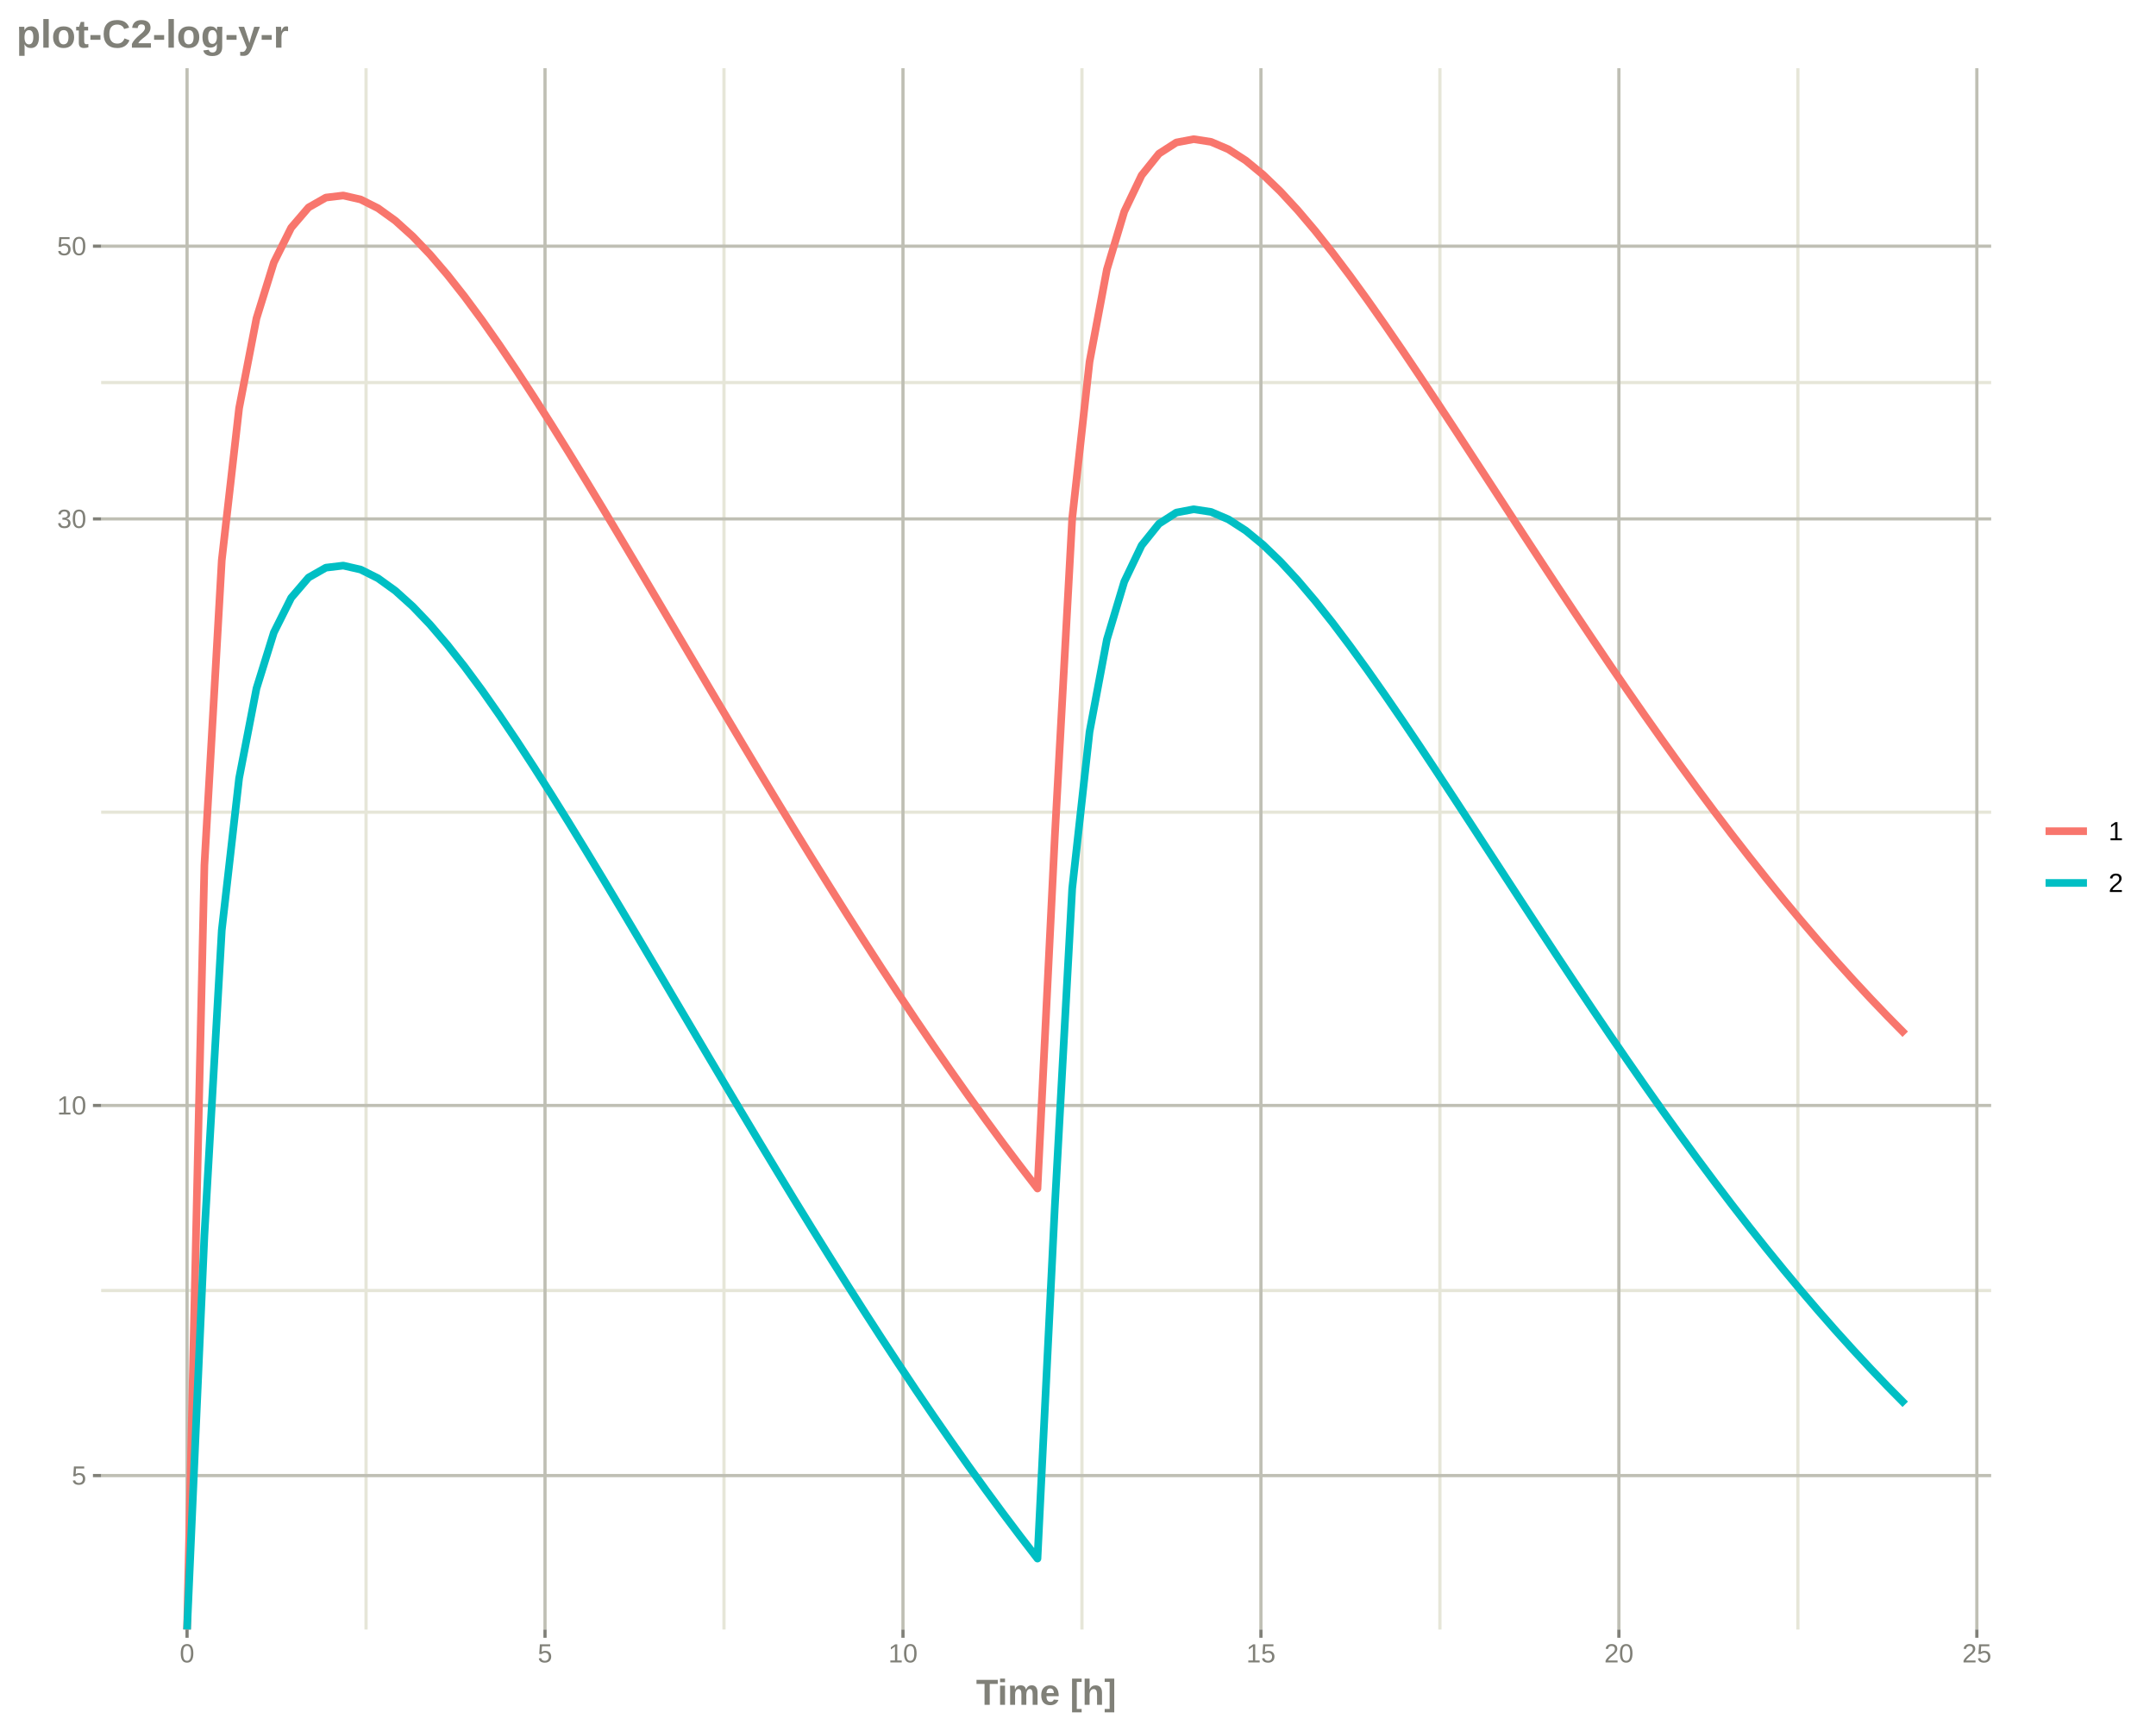
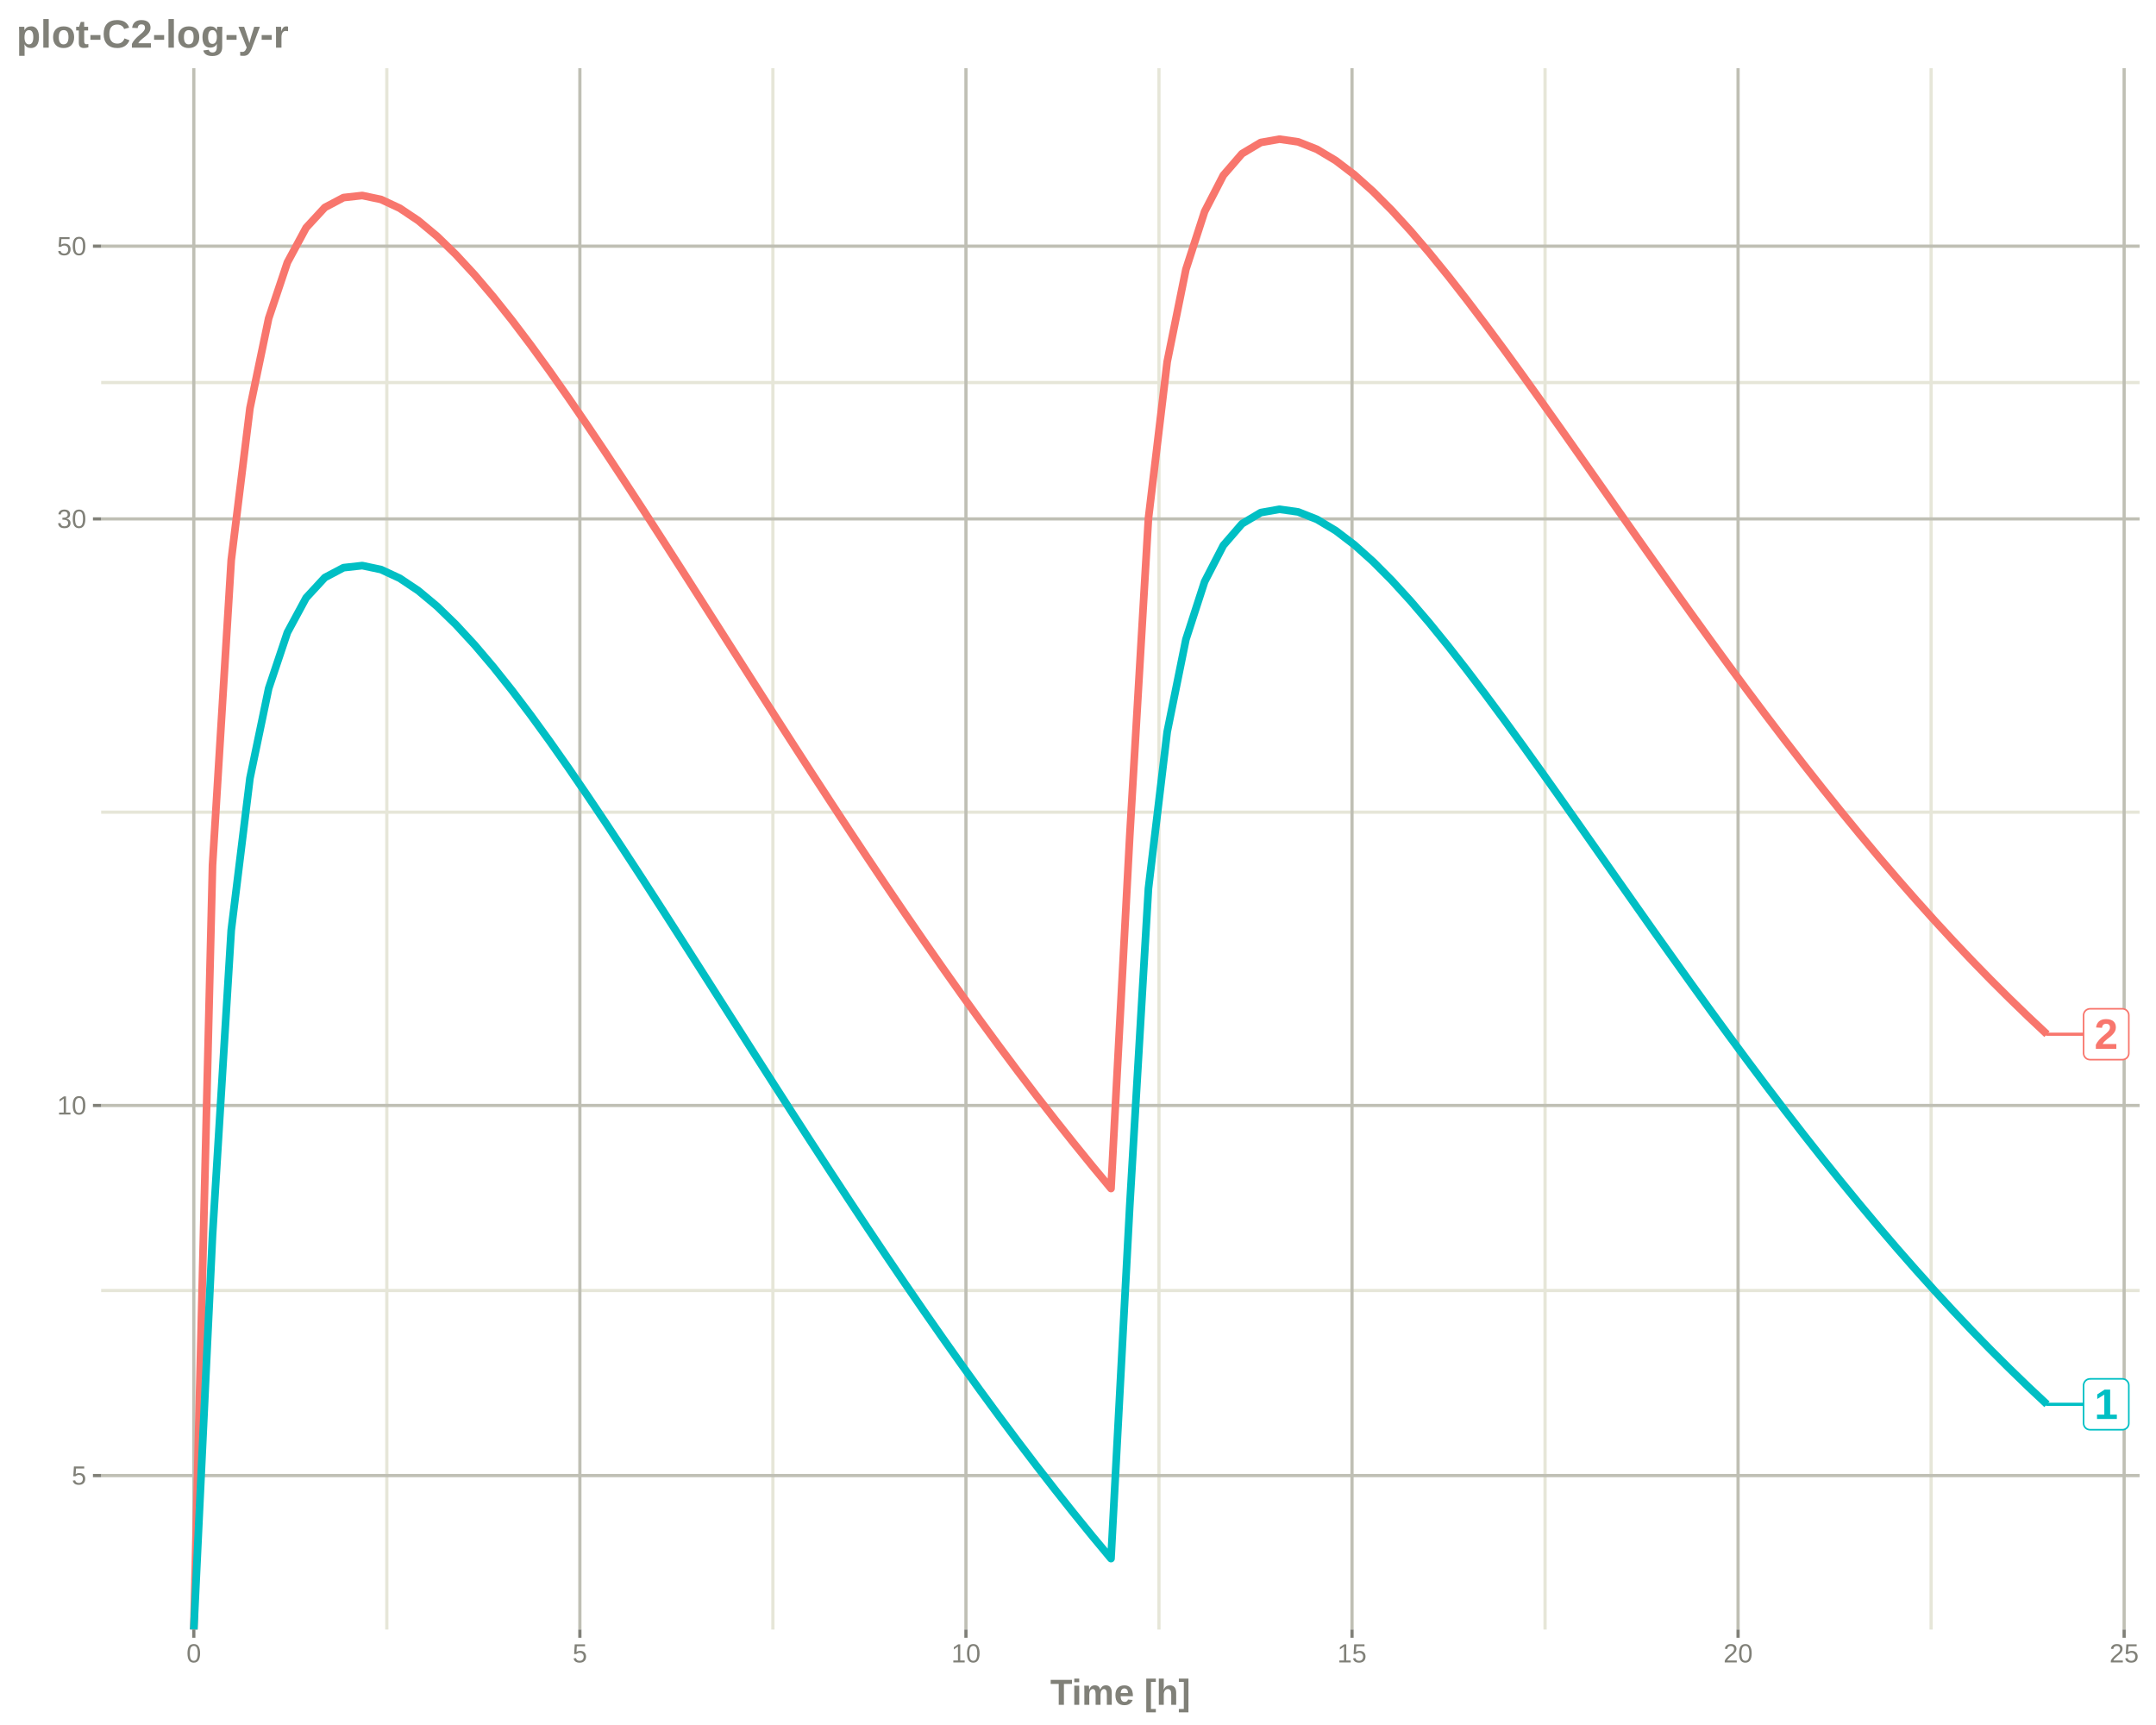
<svg xmlns="http://www.w3.org/2000/svg" viewBox="0 0 720.00 576.00">
  <defs>
    <style type="text/css">
    line, polyline, polygon, path, rect, circle {
      fill: none;
      stroke: #000000;
      stroke-linecap: round;
      stroke-linejoin: round;
      stroke-miterlimit: 10.00;
    }
  </style>
  </defs>
  <rect width="100%" height="100%" style="stroke: none; fill: #FFFFFF;" />
  <rect x="0.00" y="0.00" width="720.00" height="576.00" style="stroke-width: 1.07; stroke: #FFFFFF; fill: #FFFFFF;" />
  <defs>
-     <clipPath id="cpMzMuNzh8NjY0Ljk1fDU0NC4xM3wyMi43Nw==">
-       <rect x="33.78" y="22.77" width="631.18" height="521.36" />
+     <clipPath id="cpMzMuNzh8NzE0LjUyfDU0NC4xM3wyMi43Nw==">
+       <rect x="33.78" y="22.77" width="680.74" height="521.36" />
    </clipPath>
  </defs>
-   <rect x="33.78" y="22.77" width="631.18" height="521.36" style="stroke-width: 1.07; stroke: none; fill: #FFFFFF;" clip-path="url(#cpMzMuNzh8NjY0Ljk1fDU0NC4xM3wyMi43Nw==)" />
-   <polyline points="33.78,430.92 664.95,430.92 " style="stroke-width: 1.07; stroke: #E6E6D8; stroke-linecap: butt;" clip-path="url(#cpMzMuNzh8NjY0Ljk1fDU0NC4xM3wyMi43Nw==)" />
-   <polyline points="33.78,271.20 664.95,271.20 " style="stroke-width: 1.07; stroke: #E6E6D8; stroke-linecap: butt;" clip-path="url(#cpMzMuNzh8NjY0Ljk1fDU0NC4xM3wyMi43Nw==)" />
-   <polyline points="33.78,127.73 664.95,127.73 " style="stroke-width: 1.07; stroke: #E6E6D8; stroke-linecap: butt;" clip-path="url(#cpMzMuNzh8NjY0Ljk1fDU0NC4xM3wyMi43Nw==)" />
-   <polyline points="122.24,544.13 122.24,22.77 " style="stroke-width: 1.07; stroke: #E6E6D8; stroke-linecap: butt;" clip-path="url(#cpMzMuNzh8NjY0Ljk1fDU0NC4xM3wyMi43Nw==)" />
-   <polyline points="241.78,544.13 241.78,22.77 " style="stroke-width: 1.07; stroke: #E6E6D8; stroke-linecap: butt;" clip-path="url(#cpMzMuNzh8NjY0Ljk1fDU0NC4xM3wyMi43Nw==)" />
-   <polyline points="361.32,544.13 361.32,22.77 " style="stroke-width: 1.07; stroke: #E6E6D8; stroke-linecap: butt;" clip-path="url(#cpMzMuNzh8NjY0Ljk1fDU0NC4xM3wyMi43Nw==)" />
-   <polyline points="480.86,544.13 480.86,22.77 " style="stroke-width: 1.07; stroke: #E6E6D8; stroke-linecap: butt;" clip-path="url(#cpMzMuNzh8NjY0Ljk1fDU0NC4xM3wyMi43Nw==)" />
-   <polyline points="600.40,544.13 600.40,22.77 " style="stroke-width: 1.07; stroke: #E6E6D8; stroke-linecap: butt;" clip-path="url(#cpMzMuNzh8NjY0Ljk1fDU0NC4xM3wyMi43Nw==)" />
-   <polyline points="33.78,492.71 664.95,492.71 " style="stroke-width: 1.07; stroke: #BFBFB4; stroke-linecap: butt;" clip-path="url(#cpMzMuNzh8NjY0Ljk1fDU0NC4xM3wyMi43Nw==)" />
-   <polyline points="33.78,369.13 664.95,369.13 " style="stroke-width: 1.07; stroke: #BFBFB4; stroke-linecap: butt;" clip-path="url(#cpMzMuNzh8NjY0Ljk1fDU0NC4xM3wyMi43Nw==)" />
-   <polyline points="33.78,173.27 664.95,173.27 " style="stroke-width: 1.07; stroke: #BFBFB4; stroke-linecap: butt;" clip-path="url(#cpMzMuNzh8NjY0Ljk1fDU0NC4xM3wyMi43Nw==)" />
-   <polyline points="33.78,82.20 664.95,82.20 " style="stroke-width: 1.07; stroke: #BFBFB4; stroke-linecap: butt;" clip-path="url(#cpMzMuNzh8NjY0Ljk1fDU0NC4xM3wyMi43Nw==)" />
-   <polyline points="62.47,544.13 62.47,22.77 " style="stroke-width: 1.07; stroke: #BFBFB4; stroke-linecap: butt;" clip-path="url(#cpMzMuNzh8NjY0Ljk1fDU0NC4xM3wyMi43Nw==)" />
-   <polyline points="182.01,544.13 182.01,22.77 " style="stroke-width: 1.07; stroke: #BFBFB4; stroke-linecap: butt;" clip-path="url(#cpMzMuNzh8NjY0Ljk1fDU0NC4xM3wyMi43Nw==)" />
-   <polyline points="301.55,544.13 301.55,22.77 " style="stroke-width: 1.07; stroke: #BFBFB4; stroke-linecap: butt;" clip-path="url(#cpMzMuNzh8NjY0Ljk1fDU0NC4xM3wyMi43Nw==)" />
-   <polyline points="421.09,544.13 421.09,22.77 " style="stroke-width: 1.07; stroke: #BFBFB4; stroke-linecap: butt;" clip-path="url(#cpMzMuNzh8NjY0Ljk1fDU0NC4xM3wyMi43Nw==)" />
-   <polyline points="540.63,544.13 540.63,22.77 " style="stroke-width: 1.07; stroke: #BFBFB4; stroke-linecap: butt;" clip-path="url(#cpMzMuNzh8NjY0Ljk1fDU0NC4xM3wyMi43Nw==)" />
-   <polyline points="660.17,544.13 660.17,22.77 " style="stroke-width: 1.07; stroke: #BFBFB4; stroke-linecap: butt;" clip-path="url(#cpMzMuNzh8NjY0Ljk1fDU0NC4xM3wyMi43Nw==)" />
-   <polyline points="62.47,544.13 68.26,288.94 74.06,187.06 79.85,136.29 85.65,106.31 91.45,87.64 97.24,76.04 103.04,69.27 108.83,65.97 114.63,65.28 120.42,66.60 126.22,69.51 132.02,73.69 137.81,78.91 143.61,84.98 149.40,91.75 155.20,99.11 161.00,106.96 166.79,115.22 172.59,123.82 178.38,132.71 184.18,141.82 189.98,151.13 195.77,160.60 201.57,170.18 207.36,179.86 213.16,189.60 218.96,199.39 224.75,209.20 230.55,219.02 236.34,228.82 242.14,238.59 247.94,248.32 253.73,257.99 259.53,267.59 265.32,277.11 271.12,286.53 276.92,295.85 282.71,305.06 288.51,314.15 294.30,323.11 300.10,331.94 305.89,340.62 311.69,349.15 317.49,357.52 323.28,365.73 329.08,373.77 334.87,381.64 340.67,389.34 346.47,396.86 352.26,279.31 358.06,173.15 363.85,120.82 369.65,89.96 375.45,70.65 381.24,58.54 387.04,51.31 392.83,47.58 398.63,46.47 404.43,47.37 410.22,49.85 416.02,53.59 421.81,58.35 427.61,63.95 433.41,70.23 439.20,77.07 445.00,84.38 450.79,92.06 456.59,100.06 462.38,108.31 468.18,116.76 473.98,125.38 479.77,134.11 485.57,142.92 491.36,151.80 497.16,160.70 502.96,169.61 508.75,178.51 514.55,187.37 520.34,196.18 526.14,204.92 531.94,213.58 537.73,222.15 543.53,230.61 549.32,238.95 555.12,247.16 560.92,255.24 566.71,263.17 572.51,270.96 578.30,278.58 584.10,286.05 589.90,293.34 595.69,300.47 601.49,307.42 607.28,314.19 613.08,320.78 618.88,327.19 624.67,333.42 630.47,339.47 636.26,345.34 " style="stroke-width: 2.56; stroke: #F8766D; stroke-linecap: butt;" clip-path="url(#cpMzMuNzh8NjY0Ljk1fDU0NC4xM3wyMi43Nw==)" />
-   <polyline points="62.47,544.13 68.26,412.51 74.06,310.64 79.85,259.86 85.65,229.88 91.45,211.21 97.24,199.62 103.04,192.85 108.83,189.55 114.63,188.86 120.42,190.18 126.22,193.08 132.02,197.26 137.81,202.48 143.61,208.55 149.40,215.33 155.20,222.69 161.00,230.54 166.79,238.80 172.59,247.40 178.38,256.28 184.18,265.40 189.98,274.71 195.77,284.17 201.57,293.76 207.36,303.43 213.16,313.18 218.96,322.97 224.75,332.78 230.55,342.59 236.34,352.39 242.14,362.16 247.94,371.89 253.73,381.56 259.53,391.16 265.32,400.68 271.12,410.11 276.92,419.43 282.71,428.64 288.51,437.73 294.30,446.69 300.10,455.51 305.89,464.19 311.69,472.72 317.49,481.09 323.28,489.30 329.08,497.35 334.87,505.22 340.67,512.92 346.47,520.43 352.26,402.88 358.06,296.72 363.85,244.40 369.65,213.53 375.45,194.23 381.24,182.12 387.04,174.89 392.83,171.16 398.63,170.05 404.43,170.94 410.22,173.42 416.02,177.17 421.81,181.93 427.61,187.53 433.41,193.81 439.20,200.65 445.00,207.95 450.79,215.64 456.59,223.64 462.38,231.89 468.18,240.34 473.98,248.95 479.77,257.68 485.57,266.50 491.36,275.37 497.16,284.28 502.96,293.19 508.75,302.08 514.55,310.95 520.34,319.75 526.14,328.50 531.94,337.16 537.73,345.72 543.53,354.18 549.32,362.52 555.12,370.74 560.92,378.82 566.71,386.75 572.51,394.53 578.30,402.16 584.10,409.62 589.90,416.92 595.69,424.04 601.49,430.99 607.28,437.76 613.08,444.36 618.88,450.77 624.67,457.00 630.47,463.05 636.26,468.91 " style="stroke-width: 2.56; stroke: #00BFC4; stroke-linecap: butt;" clip-path="url(#cpMzMuNzh8NjY0Ljk1fDU0NC4xM3wyMi43Nw==)" />
+   <rect x="33.78" y="22.77" width="680.74" height="521.36" style="stroke-width: 1.07; stroke: none; fill: #FFFFFF;" clip-path="url(#cpMzMuNzh8NzE0LjUyfDU0NC4xM3wyMi43Nw==)" />
+   <polyline points="33.78,430.92 714.52,430.92 " style="stroke-width: 1.07; stroke: #E6E6D8; stroke-linecap: butt;" clip-path="url(#cpMzMuNzh8NzE0LjUyfDU0NC4xM3wyMi43Nw==)" />
+   <polyline points="33.78,271.20 714.52,271.20 " style="stroke-width: 1.07; stroke: #E6E6D8; stroke-linecap: butt;" clip-path="url(#cpMzMuNzh8NzE0LjUyfDU0NC4xM3wyMi43Nw==)" />
+   <polyline points="33.78,127.73 714.52,127.73 " style="stroke-width: 1.07; stroke: #E6E6D8; stroke-linecap: butt;" clip-path="url(#cpMzMuNzh8NzE0LjUyfDU0NC4xM3wyMi43Nw==)" />
+   <polyline points="129.18,544.13 129.18,22.77 " style="stroke-width: 1.07; stroke: #E6E6D8; stroke-linecap: butt;" clip-path="url(#cpMzMuNzh8NzE0LjUyfDU0NC4xM3wyMi43Nw==)" />
+   <polyline points="258.11,544.13 258.11,22.77 " style="stroke-width: 1.07; stroke: #E6E6D8; stroke-linecap: butt;" clip-path="url(#cpMzMuNzh8NzE0LjUyfDU0NC4xM3wyMi43Nw==)" />
+   <polyline points="387.04,544.13 387.04,22.77 " style="stroke-width: 1.07; stroke: #E6E6D8; stroke-linecap: butt;" clip-path="url(#cpMzMuNzh8NzE0LjUyfDU0NC4xM3wyMi43Nw==)" />
+   <polyline points="515.97,544.13 515.97,22.77 " style="stroke-width: 1.07; stroke: #E6E6D8; stroke-linecap: butt;" clip-path="url(#cpMzMuNzh8NzE0LjUyfDU0NC4xM3wyMi43Nw==)" />
+   <polyline points="644.90,544.13 644.90,22.77 " style="stroke-width: 1.07; stroke: #E6E6D8; stroke-linecap: butt;" clip-path="url(#cpMzMuNzh8NzE0LjUyfDU0NC4xM3wyMi43Nw==)" />
+   <polyline points="33.78,492.71 714.52,492.71 " style="stroke-width: 1.07; stroke: #BFBFB4; stroke-linecap: butt;" clip-path="url(#cpMzMuNzh8NzE0LjUyfDU0NC4xM3wyMi43Nw==)" />
+   <polyline points="33.78,369.13 714.52,369.13 " style="stroke-width: 1.07; stroke: #BFBFB4; stroke-linecap: butt;" clip-path="url(#cpMzMuNzh8NzE0LjUyfDU0NC4xM3wyMi43Nw==)" />
+   <polyline points="33.78,173.27 714.52,173.27 " style="stroke-width: 1.07; stroke: #BFBFB4; stroke-linecap: butt;" clip-path="url(#cpMzMuNzh8NzE0LjUyfDU0NC4xM3wyMi43Nw==)" />
+   <polyline points="33.78,82.20 714.52,82.20 " style="stroke-width: 1.07; stroke: #BFBFB4; stroke-linecap: butt;" clip-path="url(#cpMzMuNzh8NzE0LjUyfDU0NC4xM3wyMi43Nw==)" />
+   <polyline points="64.72,544.13 64.72,22.77 " style="stroke-width: 1.07; stroke: #BFBFB4; stroke-linecap: butt;" clip-path="url(#cpMzMuNzh8NzE0LjUyfDU0NC4xM3wyMi43Nw==)" />
+   <polyline points="193.65,544.13 193.65,22.77 " style="stroke-width: 1.07; stroke: #BFBFB4; stroke-linecap: butt;" clip-path="url(#cpMzMuNzh8NzE0LjUyfDU0NC4xM3wyMi43Nw==)" />
+   <polyline points="322.58,544.13 322.58,22.77 " style="stroke-width: 1.07; stroke: #BFBFB4; stroke-linecap: butt;" clip-path="url(#cpMzMuNzh8NzE0LjUyfDU0NC4xM3wyMi43Nw==)" />
+   <polyline points="451.51,544.13 451.51,22.77 " style="stroke-width: 1.07; stroke: #BFBFB4; stroke-linecap: butt;" clip-path="url(#cpMzMuNzh8NzE0LjUyfDU0NC4xM3wyMi43Nw==)" />
+   <polyline points="580.43,544.13 580.43,22.77 " style="stroke-width: 1.07; stroke: #BFBFB4; stroke-linecap: butt;" clip-path="url(#cpMzMuNzh8NzE0LjUyfDU0NC4xM3wyMi43Nw==)" />
+   <polyline points="709.36,544.13 709.36,22.77 " style="stroke-width: 1.07; stroke: #BFBFB4; stroke-linecap: butt;" clip-path="url(#cpMzMuNzh8NzE0LjUyfDU0NC4xM3wyMi43Nw==)" />
+   <polyline points="64.72,544.13 70.97,288.94 77.22,187.06 83.47,136.29 89.72,106.31 95.97,87.64 102.23,76.04 108.48,69.27 114.73,65.97 120.98,65.28 127.23,66.60 133.48,69.51 139.73,73.69 145.98,78.91 152.23,84.98 158.49,91.75 164.74,99.11 170.99,106.96 177.24,115.22 183.49,123.82 189.74,132.71 195.99,141.82 202.24,151.13 208.49,160.60 214.75,170.18 221.00,179.86 227.25,189.60 233.50,199.39 239.75,209.20 246.00,219.02 252.25,228.82 258.50,238.59 264.75,248.32 271.00,257.99 277.26,267.59 283.51,277.11 289.76,286.53 296.01,295.85 302.26,305.06 308.51,314.15 314.76,323.11 321.01,331.94 327.26,340.62 333.52,349.15 339.77,357.52 346.02,365.73 352.27,373.77 358.52,381.64 364.77,389.34 371.02,396.86 377.27,279.31 383.52,173.15 389.78,120.82 396.03,89.96 402.28,70.65 408.53,58.54 414.78,51.31 421.03,47.58 427.28,46.47 433.53,47.37 439.78,49.85 446.04,53.59 452.29,58.35 458.54,63.95 464.79,70.23 471.04,77.07 477.29,84.38 483.54,92.06 489.79,100.06 496.04,108.31 502.30,116.76 508.55,125.38 514.80,134.11 521.05,142.92 527.30,151.80 533.55,160.70 539.80,169.61 546.05,178.51 552.30,187.37 558.56,196.18 564.81,204.92 571.06,213.58 577.31,222.15 583.56,230.61 589.81,238.95 596.06,247.16 602.31,255.24 608.56,263.17 614.82,270.96 621.07,278.58 627.32,286.05 633.57,293.34 639.82,300.47 646.07,307.42 652.32,314.19 658.57,320.78 664.82,327.19 671.08,333.42 677.33,339.47 683.58,345.34 " style="stroke-width: 2.56; stroke: #F8766D; stroke-linecap: butt;" clip-path="url(#cpMzMuNzh8NzE0LjUyfDU0NC4xM3wyMi43Nw==)" />
+   <polyline points="64.72,544.13 70.97,412.51 77.22,310.64 83.47,259.86 89.72,229.88 95.97,211.21 102.23,199.62 108.48,192.85 114.73,189.55 120.98,188.86 127.23,190.18 133.48,193.08 139.73,197.26 145.98,202.48 152.23,208.55 158.49,215.33 164.74,222.69 170.99,230.54 177.24,238.80 183.49,247.40 189.74,256.28 195.99,265.40 202.24,274.71 208.49,284.17 214.75,293.76 221.00,303.43 227.25,313.18 233.50,322.97 239.75,332.78 246.00,342.59 252.25,352.39 258.50,362.16 264.75,371.89 271.00,381.56 277.26,391.16 283.51,400.68 289.76,410.11 296.01,419.43 302.26,428.64 308.51,437.73 314.76,446.69 321.01,455.51 327.26,464.19 333.52,472.72 339.77,481.09 346.02,489.30 352.27,497.35 358.52,505.22 364.77,512.92 371.02,520.43 377.27,402.88 383.52,296.72 389.78,244.40 396.03,213.53 402.28,194.23 408.53,182.12 414.78,174.89 421.03,171.16 427.28,170.05 433.53,170.94 439.78,173.42 446.04,177.17 452.29,181.93 458.54,187.53 464.79,193.81 471.04,200.65 477.29,207.95 483.54,215.64 489.79,223.64 496.04,231.89 502.30,240.34 508.55,248.95 514.80,257.68 521.05,266.50 527.30,275.37 533.55,284.28 539.80,293.19 546.05,302.08 552.30,310.95 558.56,319.75 564.81,328.50 571.06,337.16 577.31,345.72 583.56,354.18 589.81,362.52 596.06,370.74 602.31,378.82 608.56,386.75 614.82,394.53 621.07,402.16 627.32,409.62 633.57,416.92 639.82,424.04 646.07,430.99 652.32,437.76 658.57,444.36 664.82,450.77 671.08,457.00 677.33,463.05 683.58,468.91 " style="stroke-width: 2.56; stroke: #00BFC4; stroke-linecap: butt;" clip-path="url(#cpMzMuNzh8NzE0LjUyfDU0NC4xM3wyMi43Nw==)" />
+   <line x1="695.81" y1="468.91" x2="683.58" y2="468.91" style="stroke-width: 1.07; stroke: #00BFC4;" clip-path="url(#cpMzMuNzh8NzE0LjUyfDU0NC4xM3wyMi43Nw==)" />
+   <polygon points="697.97,477.41 708.76,477.41 708.67,477.40 709.02,477.39 709.36,477.32 709.69,477.20 709.99,477.02 710.26,476.80 710.49,476.54 710.67,476.25 710.81,475.93 710.89,475.59 710.92,475.25 710.92,475.25 710.92,462.58 710.92,462.58 710.89,462.24 710.81,461.90 710.67,461.58 710.49,461.29 710.26,461.03 709.99,460.81 709.69,460.63 709.36,460.51 709.02,460.44 708.76,460.42 697.97,460.42 698.23,460.44 697.89,460.43 697.54,460.47 697.21,460.56 696.89,460.71 696.61,460.91 696.36,461.15 696.15,461.43 695.99,461.74 695.88,462.07 695.82,462.41 695.81,462.58 695.81,475.25 695.82,475.07 695.82,475.42 695.88,475.76 695.99,476.09 696.15,476.40 696.36,476.68 696.61,476.92 696.89,477.12 697.21,477.26 697.54,477.36 697.89,477.40 " style="stroke-width: 0.53; stroke: #00BFC4; fill: #FFFFFF;" clip-path="url(#cpMzMuNzh8NzE0LjUyfDU0NC4xM3wyMi43Nw==)" />
+   <g clip-path="url(#cpMzMuNzh8NzE0LjUyfDU0NC4xM3wyMi43Nw==)">
+     <text x="699.41" y="473.81" style="font-size: 14.23px; font-weight: bold; fill: #00BFC4; font-family: Liberation Sans;" textLength="7.91px" lengthAdjust="spacingAndGlyphs">1</text>
+   </g>
+   <line x1="695.81" y1="345.34" x2="683.58" y2="345.34" style="stroke-width: 1.07; stroke: #F8766D;" clip-path="url(#cpMzMuNzh8NzE0LjUyfDU0NC4xM3wyMi43Nw==)" />
+   <polygon points="697.97,353.83 708.76,353.83 708.67,353.83 709.02,353.81 709.36,353.74 709.69,353.62 709.99,353.45 710.26,353.23 710.49,352.97 710.67,352.67 710.81,352.35 710.89,352.02 710.92,351.67 710.92,351.67 710.92,339.01 710.92,339.01 710.89,338.66 710.81,338.32 710.67,338.00 710.49,337.71 710.26,337.45 709.99,337.23 709.69,337.06 709.36,336.93 709.02,336.86 708.76,336.85 697.97,336.85 698.23,336.86 697.89,336.85 697.54,336.89 697.21,336.99 696.89,337.14 696.61,337.33 696.36,337.58 696.15,337.85 695.99,338.16 695.88,338.49 695.82,338.83 695.81,339.01 695.81,351.67 695.82,351.49 695.82,351.84 695.88,352.19 695.99,352.52 696.15,352.82 696.36,353.10 696.61,353.34 696.89,353.54 697.21,353.69 697.54,353.78 697.89,353.83 " style="stroke-width: 0.53; stroke: #F8766D; fill: #FFFFFF;" clip-path="url(#cpMzMuNzh8NzE0LjUyfDU0NC4xM3wyMi43Nw==)" />
+   <g clip-path="url(#cpMzMuNzh8NzE0LjUyfDU0NC4xM3wyMi43Nw==)">
+     <text x="699.41" y="350.23" style="font-size: 14.23px; font-weight: bold; fill: #F8766D; font-family: Liberation Sans;" textLength="7.91px" lengthAdjust="spacingAndGlyphs">2</text>
+   </g>
  <defs>
    <clipPath id="cpMC4wMHw3MjAuMDB8NTc2LjAwfDAuMDA=">
      <rect x="0.00" y="0.00" width="720.00" height="576.00" />
    </clipPath>
  </defs>
  <g clip-path="url(#cpMC4wMHw3MjAuMDB8NTc2LjAwfDAuMDA=)">
    <text x="23.95" y="495.73" style="font-size: 8.80px; fill: #808078; font-family: Liberation Sans;" textLength="4.89px" lengthAdjust="spacingAndGlyphs">5</text>
  </g>
  <g clip-path="url(#cpMC4wMHw3MjAuMDB8NTc2LjAwfDAuMDA=)">
    <text x="19.06" y="372.15" style="font-size: 8.80px; fill: #808078; font-family: Liberation Sans;" textLength="9.78px" lengthAdjust="spacingAndGlyphs">10</text>
  </g>
  <g clip-path="url(#cpMC4wMHw3MjAuMDB8NTc2LjAwfDAuMDA=)">
    <text x="19.06" y="176.29" style="font-size: 8.80px; fill: #808078; font-family: Liberation Sans;" textLength="9.78px" lengthAdjust="spacingAndGlyphs">30</text>
  </g>
  <g clip-path="url(#cpMC4wMHw3MjAuMDB8NTc2LjAwfDAuMDA=)">
    <text x="19.06" y="85.22" style="font-size: 8.80px; fill: #808078; font-family: Liberation Sans;" textLength="9.78px" lengthAdjust="spacingAndGlyphs">50</text>
  </g>
  <polyline points="31.04,492.71 33.78,492.71 " style="stroke-width: 1.07; stroke: #808078; stroke-linecap: butt;" clip-path="url(#cpMC4wMHw3MjAuMDB8NTc2LjAwfDAuMDA=)" />
  <polyline points="31.04,369.13 33.78,369.13 " style="stroke-width: 1.07; stroke: #808078; stroke-linecap: butt;" clip-path="url(#cpMC4wMHw3MjAuMDB8NTc2LjAwfDAuMDA=)" />
  <polyline points="31.04,173.27 33.78,173.27 " style="stroke-width: 1.07; stroke: #808078; stroke-linecap: butt;" clip-path="url(#cpMC4wMHw3MjAuMDB8NTc2LjAwfDAuMDA=)" />
  <polyline points="31.04,82.20 33.78,82.20 " style="stroke-width: 1.07; stroke: #808078; stroke-linecap: butt;" clip-path="url(#cpMC4wMHw3MjAuMDB8NTc2LjAwfDAuMDA=)" />
-   <polyline points="62.47,546.87 62.47,544.13 " style="stroke-width: 1.07; stroke: #808078; stroke-linecap: butt;" clip-path="url(#cpMC4wMHw3MjAuMDB8NTc2LjAwfDAuMDA=)" />
-   <polyline points="182.01,546.87 182.01,544.13 " style="stroke-width: 1.07; stroke: #808078; stroke-linecap: butt;" clip-path="url(#cpMC4wMHw3MjAuMDB8NTc2LjAwfDAuMDA=)" />
-   <polyline points="301.55,546.87 301.55,544.13 " style="stroke-width: 1.07; stroke: #808078; stroke-linecap: butt;" clip-path="url(#cpMC4wMHw3MjAuMDB8NTc2LjAwfDAuMDA=)" />
-   <polyline points="421.09,546.87 421.09,544.13 " style="stroke-width: 1.07; stroke: #808078; stroke-linecap: butt;" clip-path="url(#cpMC4wMHw3MjAuMDB8NTc2LjAwfDAuMDA=)" />
-   <polyline points="540.63,546.87 540.63,544.13 " style="stroke-width: 1.07; stroke: #808078; stroke-linecap: butt;" clip-path="url(#cpMC4wMHw3MjAuMDB8NTc2LjAwfDAuMDA=)" />
-   <polyline points="660.17,546.87 660.17,544.13 " style="stroke-width: 1.07; stroke: #808078; stroke-linecap: butt;" clip-path="url(#cpMC4wMHw3MjAuMDB8NTc2LjAwfDAuMDA=)" />
+   <polyline points="64.72,546.87 64.72,544.13 " style="stroke-width: 1.07; stroke: #808078; stroke-linecap: butt;" clip-path="url(#cpMC4wMHw3MjAuMDB8NTc2LjAwfDAuMDA=)" />
+   <polyline points="193.65,546.87 193.65,544.13 " style="stroke-width: 1.07; stroke: #808078; stroke-linecap: butt;" clip-path="url(#cpMC4wMHw3MjAuMDB8NTc2LjAwfDAuMDA=)" />
+   <polyline points="322.58,546.87 322.58,544.13 " style="stroke-width: 1.07; stroke: #808078; stroke-linecap: butt;" clip-path="url(#cpMC4wMHw3MjAuMDB8NTc2LjAwfDAuMDA=)" />
+   <polyline points="451.51,546.87 451.51,544.13 " style="stroke-width: 1.07; stroke: #808078; stroke-linecap: butt;" clip-path="url(#cpMC4wMHw3MjAuMDB8NTc2LjAwfDAuMDA=)" />
+   <polyline points="580.43,546.87 580.43,544.13 " style="stroke-width: 1.07; stroke: #808078; stroke-linecap: butt;" clip-path="url(#cpMC4wMHw3MjAuMDB8NTc2LjAwfDAuMDA=)" />
+   <polyline points="709.36,546.87 709.36,544.13 " style="stroke-width: 1.07; stroke: #808078; stroke-linecap: butt;" clip-path="url(#cpMC4wMHw3MjAuMDB8NTc2LjAwfDAuMDA=)" />
  <g clip-path="url(#cpMC4wMHw3MjAuMDB8NTc2LjAwfDAuMDA=)">
-     <text x="60.02" y="555.11" style="font-size: 8.80px; fill: #808078; font-family: Liberation Sans;" textLength="4.89px" lengthAdjust="spacingAndGlyphs">0</text>
+     <text x="62.27" y="555.11" style="font-size: 8.80px; fill: #808078; font-family: Liberation Sans;" textLength="4.89px" lengthAdjust="spacingAndGlyphs">0</text>
  </g>
  <g clip-path="url(#cpMC4wMHw3MjAuMDB8NTc2LjAwfDAuMDA=)">
-     <text x="179.56" y="555.11" style="font-size: 8.80px; fill: #808078; font-family: Liberation Sans;" textLength="4.89px" lengthAdjust="spacingAndGlyphs">5</text>
+     <text x="191.20" y="555.11" style="font-size: 8.80px; fill: #808078; font-family: Liberation Sans;" textLength="4.89px" lengthAdjust="spacingAndGlyphs">5</text>
  </g>
  <g clip-path="url(#cpMC4wMHw3MjAuMDB8NTc2LjAwfDAuMDA=)">
-     <text x="296.66" y="555.11" style="font-size: 8.80px; fill: #808078; font-family: Liberation Sans;" textLength="9.78px" lengthAdjust="spacingAndGlyphs">10</text>
+     <text x="317.69" y="555.11" style="font-size: 8.80px; fill: #808078; font-family: Liberation Sans;" textLength="9.78px" lengthAdjust="spacingAndGlyphs">10</text>
  </g>
  <g clip-path="url(#cpMC4wMHw3MjAuMDB8NTc2LjAwfDAuMDA=)">
-     <text x="416.20" y="555.11" style="font-size: 8.80px; fill: #808078; font-family: Liberation Sans;" textLength="9.78px" lengthAdjust="spacingAndGlyphs">15</text>
+     <text x="446.61" y="555.11" style="font-size: 8.80px; fill: #808078; font-family: Liberation Sans;" textLength="9.78px" lengthAdjust="spacingAndGlyphs">15</text>
  </g>
  <g clip-path="url(#cpMC4wMHw3MjAuMDB8NTc2LjAwfDAuMDA=)">
-     <text x="535.74" y="555.11" style="font-size: 8.80px; fill: #808078; font-family: Liberation Sans;" textLength="9.78px" lengthAdjust="spacingAndGlyphs">20</text>
+     <text x="575.54" y="555.11" style="font-size: 8.80px; fill: #808078; font-family: Liberation Sans;" textLength="9.78px" lengthAdjust="spacingAndGlyphs">20</text>
  </g>
  <g clip-path="url(#cpMC4wMHw3MjAuMDB8NTc2LjAwfDAuMDA=)">
-     <text x="655.28" y="555.11" style="font-size: 8.80px; fill: #808078; font-family: Liberation Sans;" textLength="9.78px" lengthAdjust="spacingAndGlyphs">25</text>
+     <text x="704.47" y="555.11" style="font-size: 8.80px; fill: #808078; font-family: Liberation Sans;" textLength="9.78px" lengthAdjust="spacingAndGlyphs">25</text>
  </g>
  <g clip-path="url(#cpMC4wMHw3MjAuMDB8NTc2LjAwfDAuMDA=)">
-     <text x="325.96" y="569.26" style="font-size: 12.10px; font-weight: bold; fill: #808078; font-family: Liberation Sans;" textLength="46.81px" lengthAdjust="spacingAndGlyphs">Time [h]</text>
-   </g>
-   <rect x="675.91" y="257.95" width="38.61" height="51.00" style="stroke-width: 1.07; stroke: none; fill: #FFFFFF;" clip-path="url(#cpMC4wMHw3MjAuMDB8NTc2LjAwfDAuMDA=)" />
-   <rect x="681.39" y="268.91" width="17.28" height="17.28" style="stroke-width: 1.07; stroke: none; fill: #FFFFFF;" clip-path="url(#cpMC4wMHw3MjAuMDB8NTc2LjAwfDAuMDA=)" />
-   <line x1="683.12" y1="277.55" x2="696.94" y2="277.55" style="stroke-width: 2.56; stroke: #F8766D; stroke-linecap: butt;" clip-path="url(#cpMC4wMHw3MjAuMDB8NTc2LjAwfDAuMDA=)" />
-   <rect x="681.39" y="286.19" width="17.28" height="17.28" style="stroke-width: 1.07; stroke: none; fill: #FFFFFF;" clip-path="url(#cpMC4wMHw3MjAuMDB8NTc2LjAwfDAuMDA=)" />
-   <line x1="683.12" y1="294.83" x2="696.94" y2="294.83" style="stroke-width: 2.56; stroke: #00BFC4; stroke-linecap: butt;" clip-path="url(#cpMC4wMHw3MjAuMDB8NTc2LjAwfDAuMDA=)" />
-   <g clip-path="url(#cpMC4wMHw3MjAuMDB8NTc2LjAwfDAuMDA=)">
-     <text x="704.15" y="280.57" style="font-size: 8.80px; font-family: Liberation Sans;" textLength="4.89px" lengthAdjust="spacingAndGlyphs">1</text>
-   </g>
-   <g clip-path="url(#cpMC4wMHw3MjAuMDB8NTc2LjAwfDAuMDA=)">
-     <text x="704.15" y="297.85" style="font-size: 8.80px; font-family: Liberation Sans;" textLength="4.89px" lengthAdjust="spacingAndGlyphs">2</text>
+     <text x="350.74" y="569.26" style="font-size: 12.10px; font-weight: bold; fill: #808078; font-family: Liberation Sans;" textLength="46.81px" lengthAdjust="spacingAndGlyphs">Time [h]</text>
  </g>
  <g clip-path="url(#cpMC4wMHw3MjAuMDB8NTc2LjAwfDAuMDA=)">
    <text x="5.48" y="15.92" style="font-size: 13.20px; font-weight: bold; fill: #808078; font-family: Liberation Sans;" textLength="90.83px" lengthAdjust="spacingAndGlyphs">plot-C2-log-y-r</text>
  </g>
</svg>
